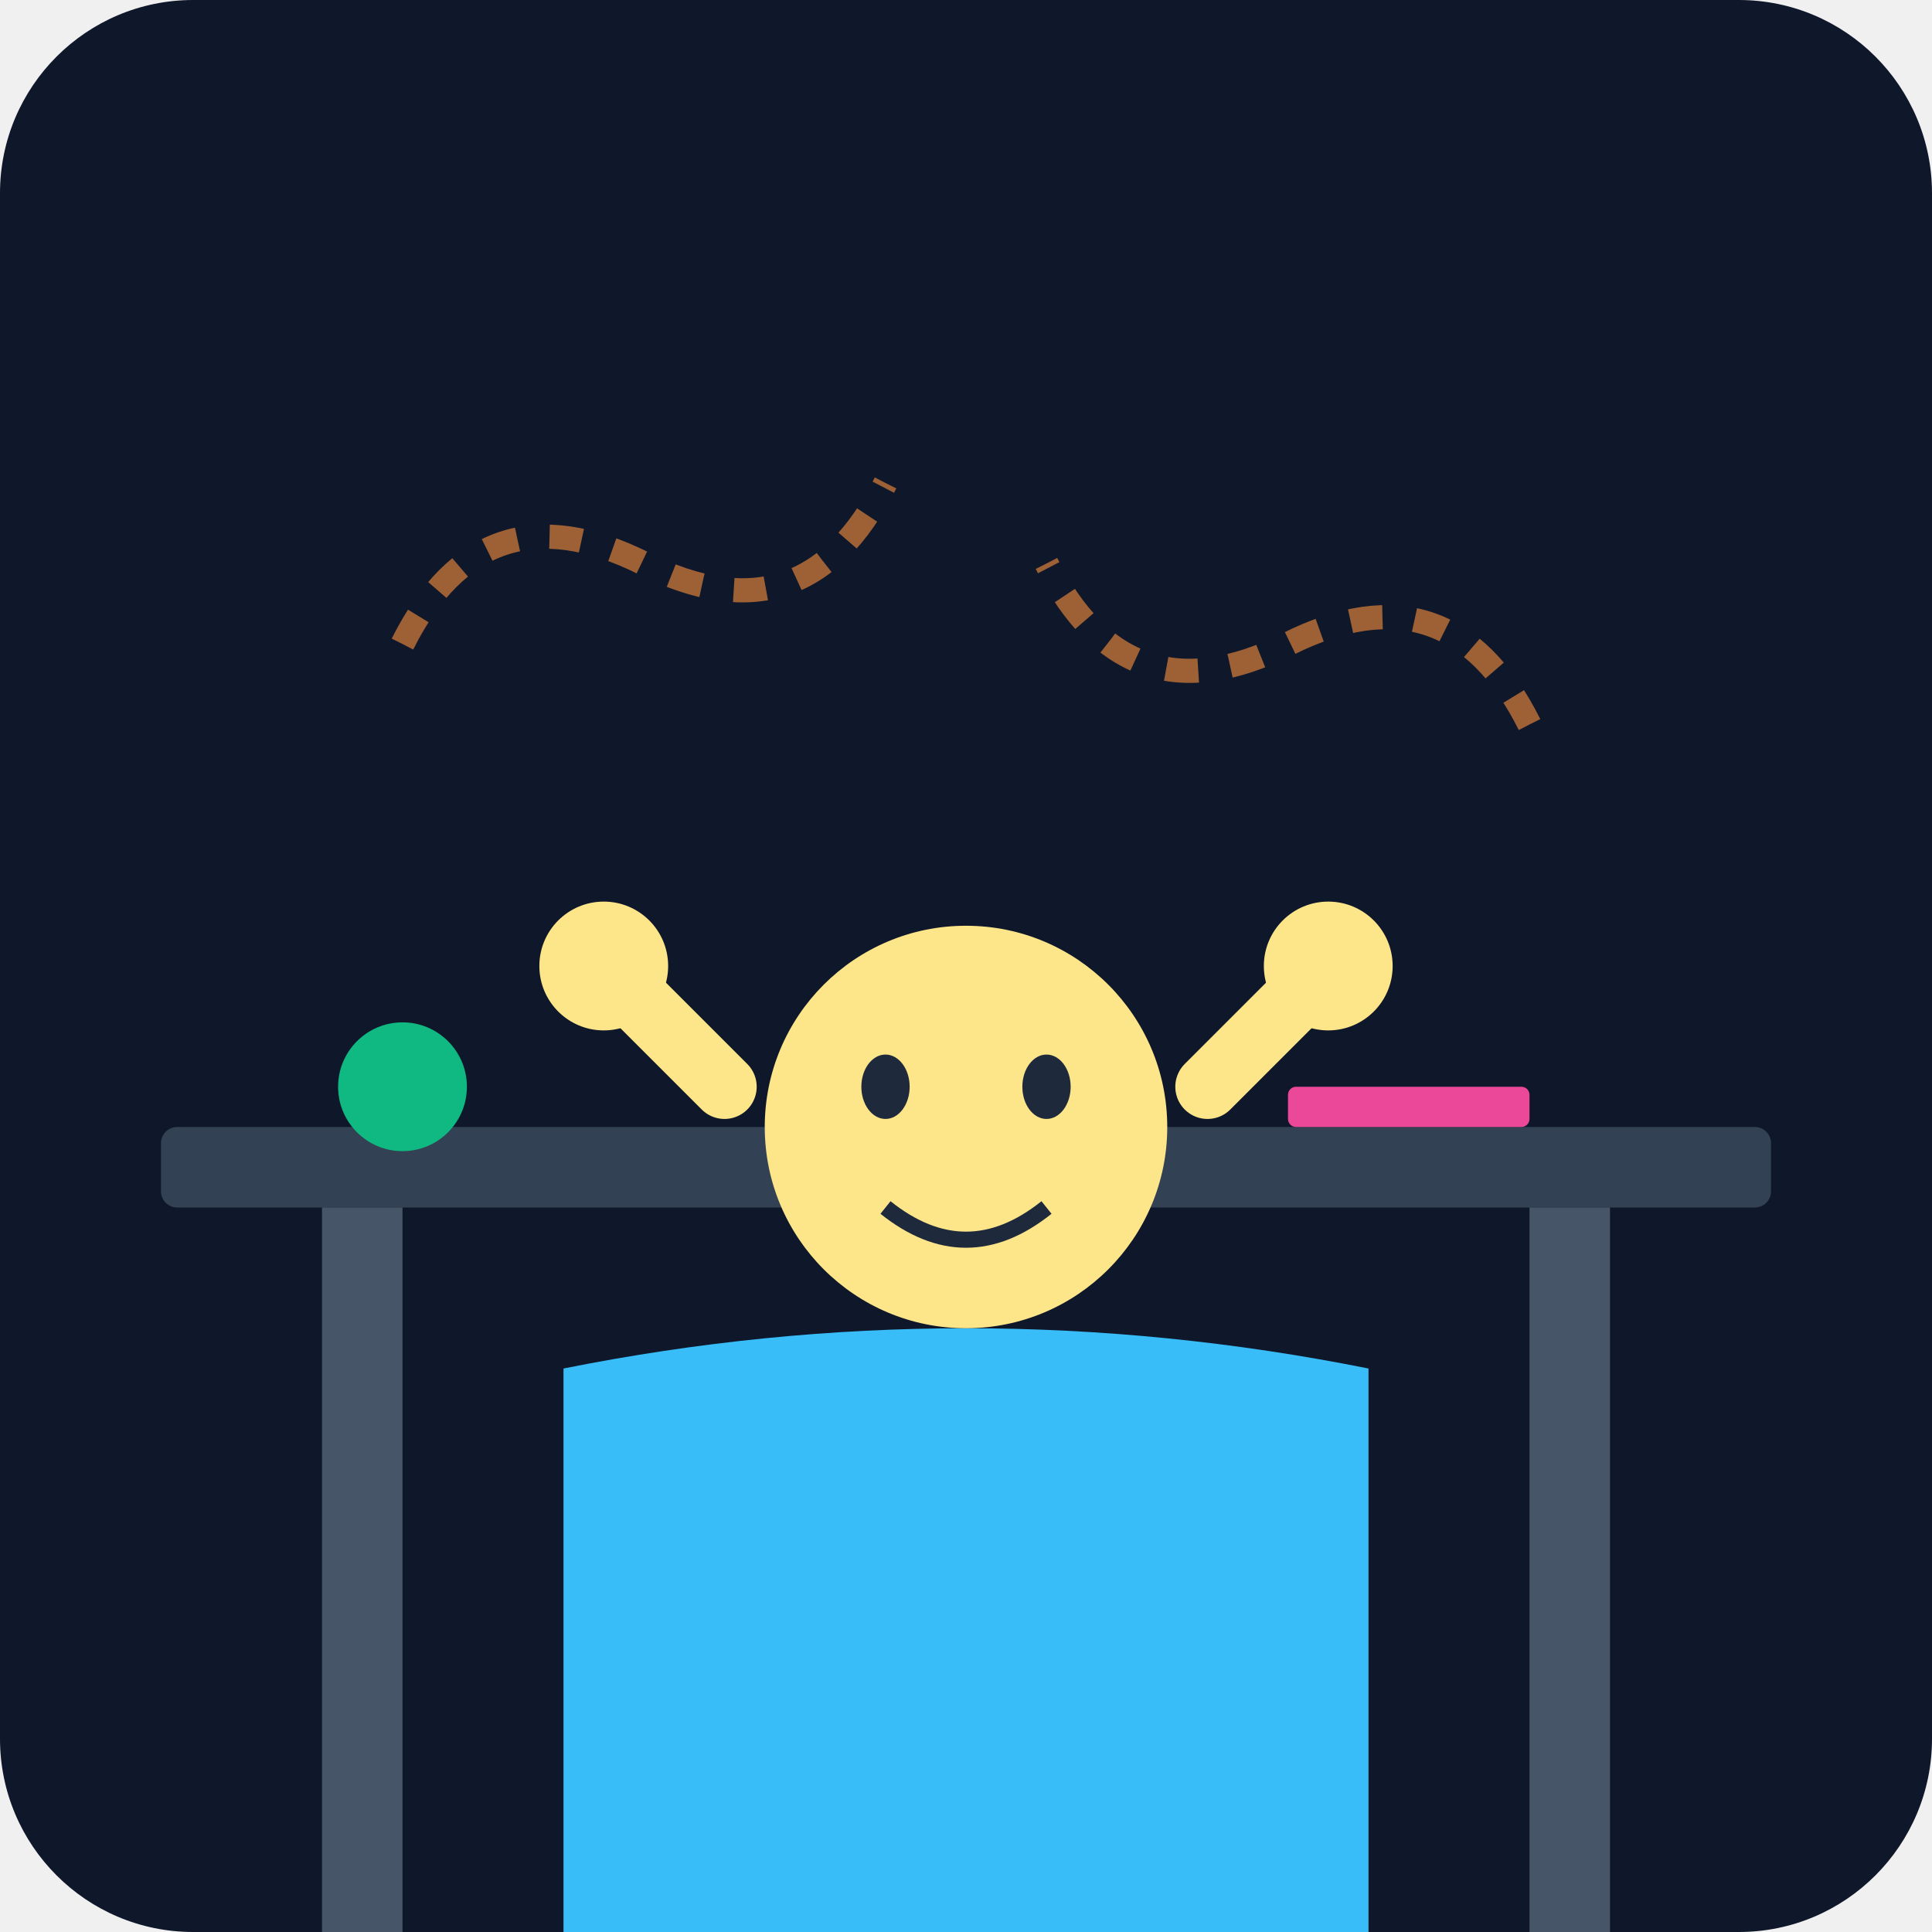
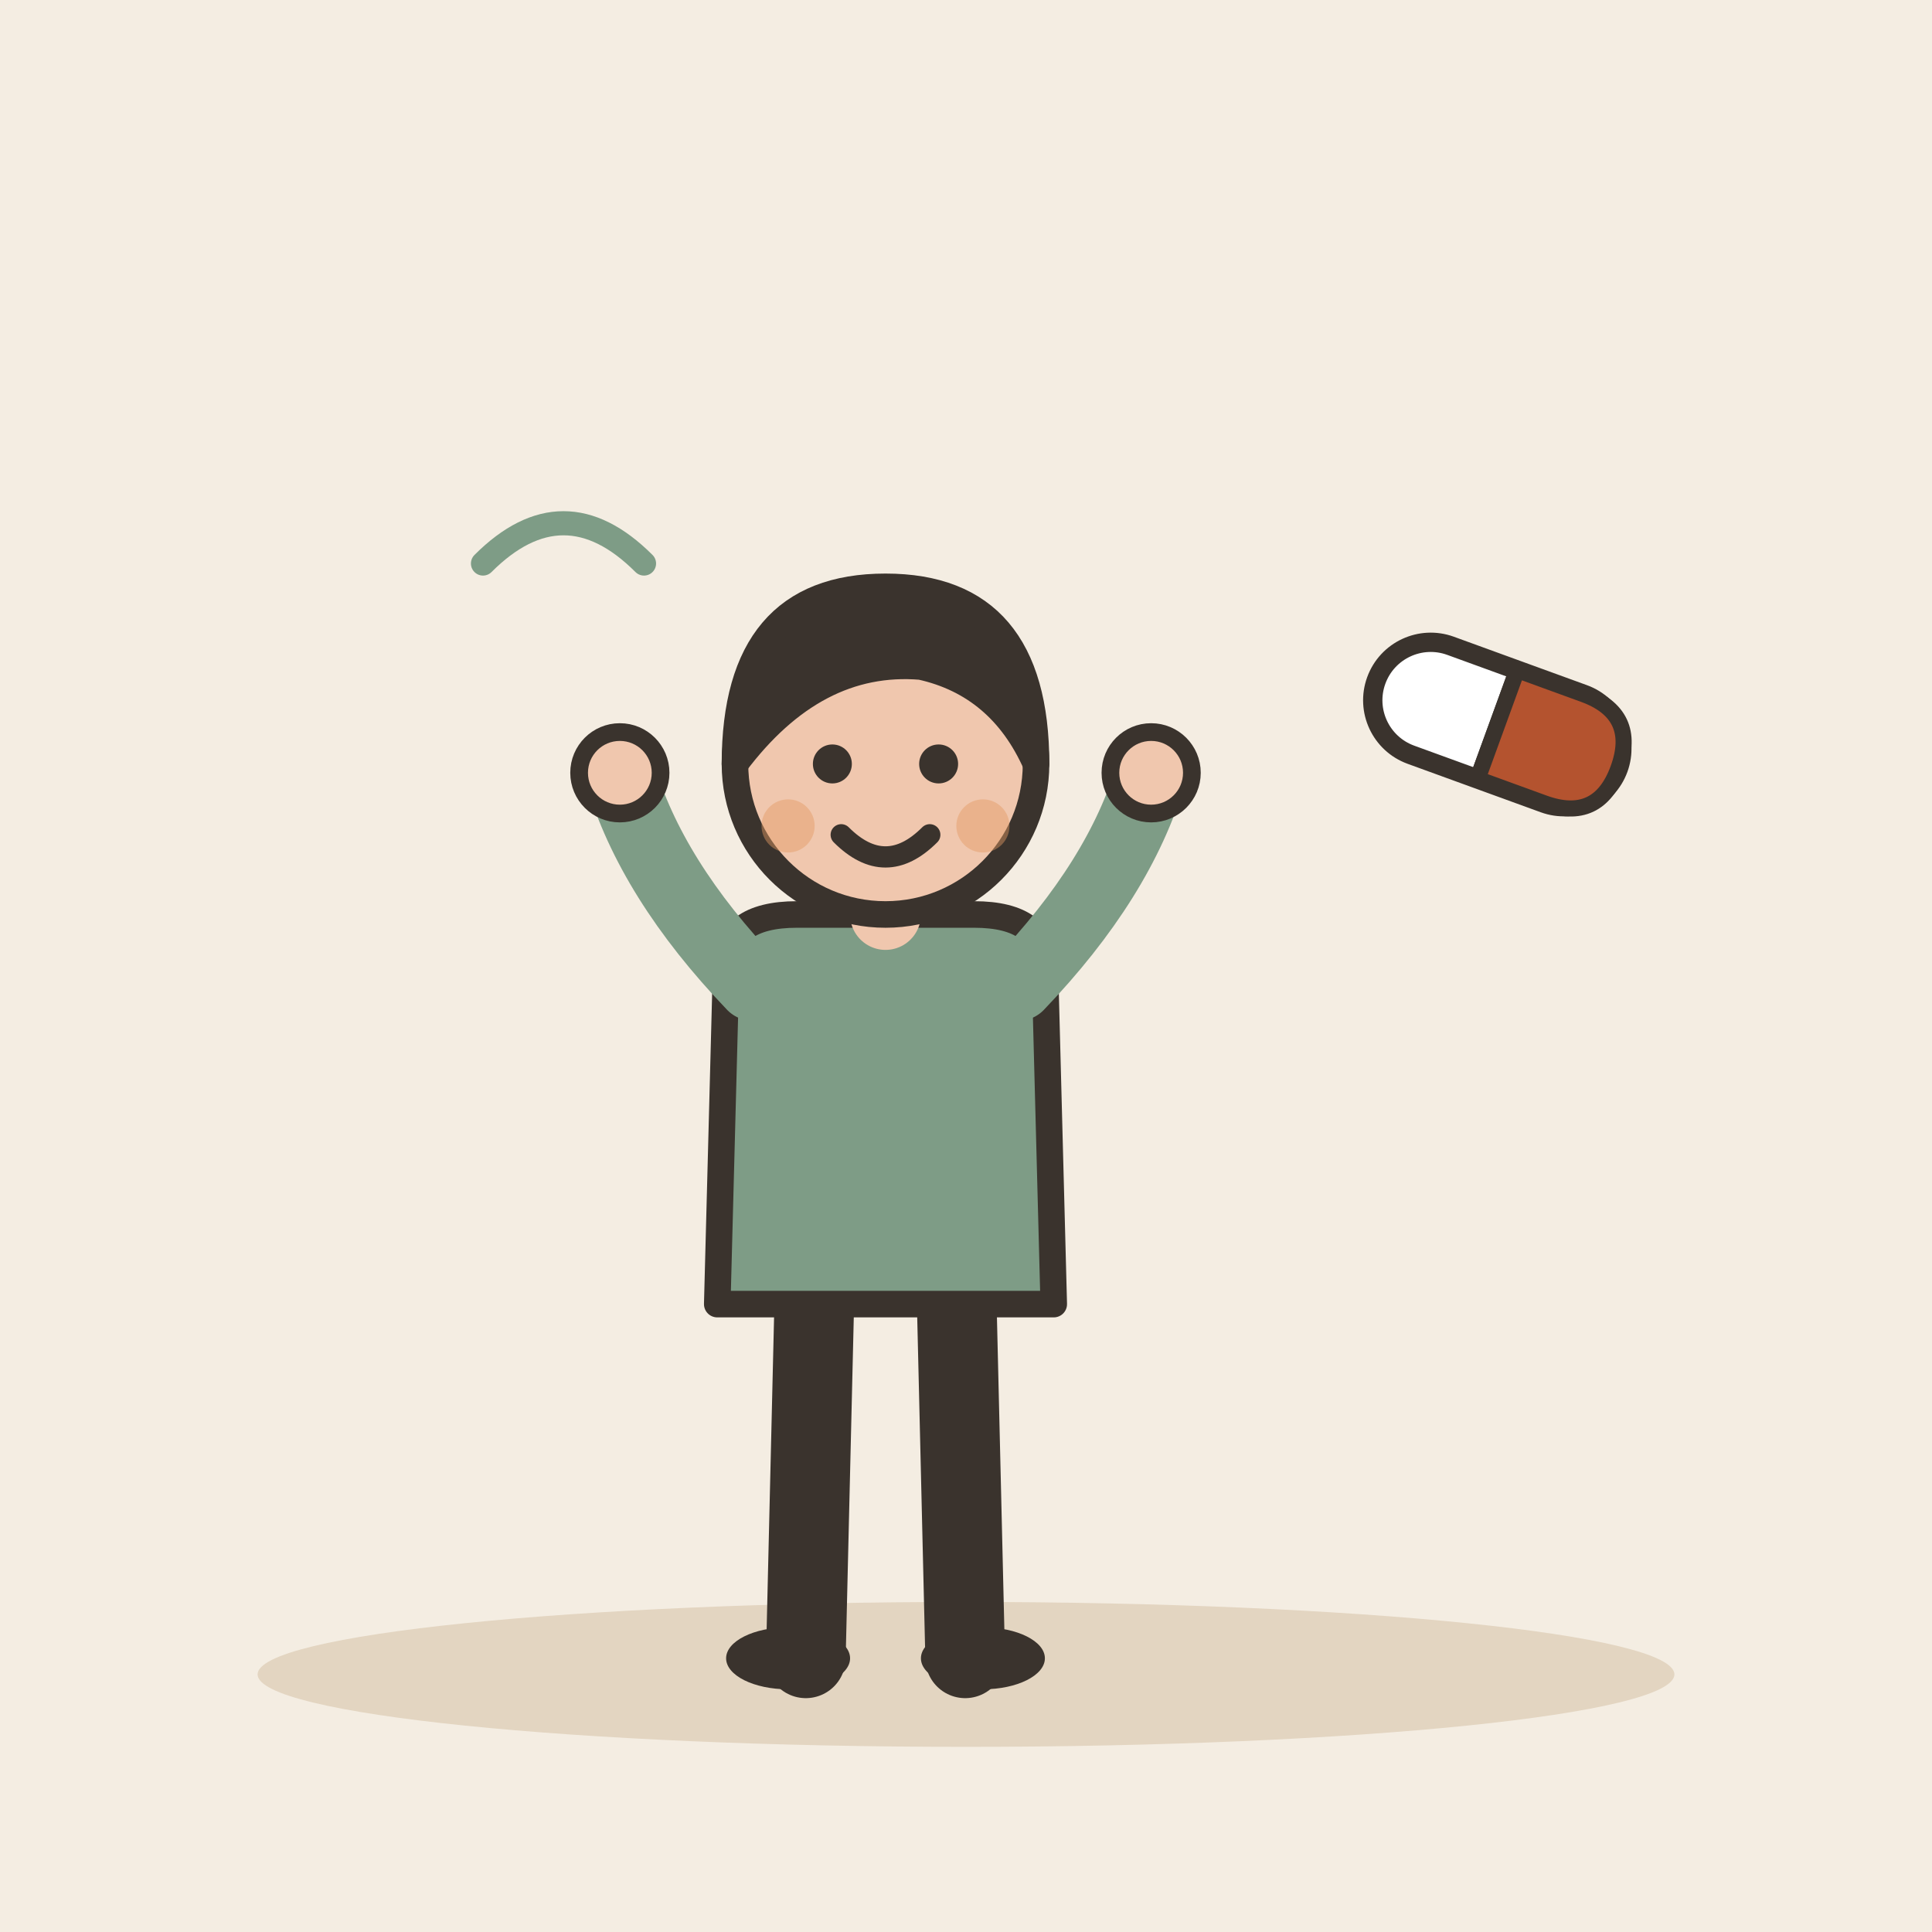
- <svg xmlns="http://www.w3.org/2000/svg" viewBox="0 0 240 240">
-   <defs>
-     <linearGradient id="bg" x1="0" y1="0" x2="0" y2="240">
-       <stop offset="0%" stop-color="#0f172a" />
-       <stop offset="100%" stop-color="#1e293b" />
-     </linearGradient>
-   </defs>
-   <rect width="240" height="240" rx="24" fill="url(#bg)" />
-   <rect x="20" y="140" width="200" height="10" rx="2" fill="#334155" />
-   <rect x="40" y="150" width="10" height="90" fill="#475569" />
-   <rect x="190" y="150" width="10" height="90" fill="#475569" />
-   <g transform="translate(0, 10)">
-     <path d="M70 160 Q120 150 170 160 L170 240 L70 240 Z" fill="#38bdf8" />
-     <circle cx="120" cy="130" r="25" fill="#fde68a" />
-     <ellipse cx="110" cy="125" rx="3" ry="4" fill="#1e293b" />
-     <ellipse cx="130" cy="125" rx="3" ry="4" fill="#1e293b" />
-     <path d="M110 140 Q120 148 130 140" stroke="#1e293b" stroke-width="2" fill="none" />
-     <path d="M90 125 L75 110" stroke="#fde68a" stroke-width="8" stroke-linecap="round" />
-     <circle cx="75" cy="110" r="8" fill="#fde68a" />
-     <path d="M150 125 L165 110" stroke="#fde68a" stroke-width="8" stroke-linecap="round" />
-     <circle cx="165" cy="110" r="8" fill="#fde68a" />
+ <svg xmlns="http://www.w3.org/2000/svg" viewBox="0 0 240 240" data-style="editorial">
+   <rect width="240" height="240" fill="#F4EDE2" />
+   <ellipse cx="120" cy="208" rx="88" ry="9" fill="#E3D5C1" />
+   <g transform="translate(110 206) scale(1.1 1.1)">
+     <path d="M-8 -42L-9 0" stroke="#3A332D" stroke-width="9" stroke-linecap="round" fill="none" />
+     <path d="M8 -42L9 0" stroke="#3A332D" stroke-width="9" stroke-linecap="round" fill="none" />
+     <ellipse cx="-11" cy="0" rx="7" ry="3.5" fill="#3A332D" />
+     <ellipse cx="11" cy="0" rx="7" ry="3.5" fill="#3A332D" />
+     <path d="M-18 -78Q-18 -84 -10 -84L10 -84Q18 -84 18 -78L19 -40L-19 -40Z" fill="#7E9C86" stroke="#3A332D" stroke-width="3" stroke-linecap="round" stroke-linejoin="round" />
+     <path d="M-15 -76Q-26.5 -88 -30 -100" fill="none" stroke="#7E9C86" stroke-width="8" stroke-linecap="round" stroke-linejoin="round" />
+     <circle cx="-30" cy="-100" r="4.6" fill="#F0C7AE" stroke="#3A332D" stroke-linecap="round" stroke-linejoin="round" stroke-width="2" />
+     <path d="M15 -76Q26.5 -88 30 -100" fill="none" stroke="#7E9C86" stroke-width="8" stroke-linecap="round" stroke-linejoin="round" />
+     <circle cx="30" cy="-100" r="4.6" fill="#F0C7AE" stroke="#3A332D" stroke-linecap="round" stroke-linejoin="round" stroke-width="2" />
+     <path d="M0 -84L0 -88" stroke="#F0C7AE" stroke-width="8" stroke-linecap="round" fill="none" />
+     <circle cx="0" cy="-101" r="17" fill="#F0C7AE" stroke="#3A332D" stroke-width="3" stroke-linecap="round" stroke-linejoin="round" />
+     <path d="M-17 -101Q-17 -121 0 -121Q17 -121 17 -101Q13 -110 4 -112Q-8 -113 -17 -101Z" fill="#3A332D" stroke="#3A332D" stroke-width="3" stroke-linecap="round" stroke-linejoin="round" />
+     <circle cx="-6" cy="-101" r="2.2" fill="#3A332D" />
+     <circle cx="6" cy="-101" r="2.2" fill="#3A332D" />
+     <path d="M-5 -93Q0 -88 5 -93" fill="none" stroke="#3A332D" stroke-width="2.4" stroke-linecap="round" stroke-linejoin="round" />
+     <circle cx="-11" cy="-94" r="3" fill="#E39A62" opacity="0.45" />
+     <circle cx="11" cy="-94" r="3" fill="#E39A62" opacity="0.45" />
  </g>
-   <path d="M50 80 Q60 60 80 70 T110 60" stroke="#fb923c" stroke-width="3" fill="none" stroke-dasharray="4 4" opacity="0.6" />
-   <path d="M190 90 Q180 70 160 80 T130 70" stroke="#fb923c" stroke-width="3" fill="none" stroke-dasharray="4 4" opacity="0.6" />
-   <rect x="160" y="135" width="30" height="5" rx="1" fill="#ec4899" />
-   <circle cx="50" cy="135" r="8" fill="#10b981" />
+   <g transform="translate(186 90) rotate(20) scale(0.8 0.8)">
+     <rect x="-20" y="-9" width="40" height="18" rx="9" fill="#FFFFFF" stroke="#3A332D" stroke-width="3" stroke-linecap="round" stroke-linejoin="round" />
+     <path d="M0 -9L0 9" fill="none" stroke="#3A332D" stroke-width="2.5" stroke-linecap="round" stroke-linejoin="round" />
+     <path d="M0 -9L11 -9Q20 -9 20 0Q20 9 11 9L0 9Z" fill="#B4532F" stroke="#3A332D" stroke-width="2.5" stroke-linecap="round" stroke-linejoin="round" />
+   </g>
+   <path d="M60 70q10 -10 20 0" fill="none" stroke="#7E9C86" stroke-width="3" stroke-linecap="round" stroke-linejoin="round" />
</svg>
